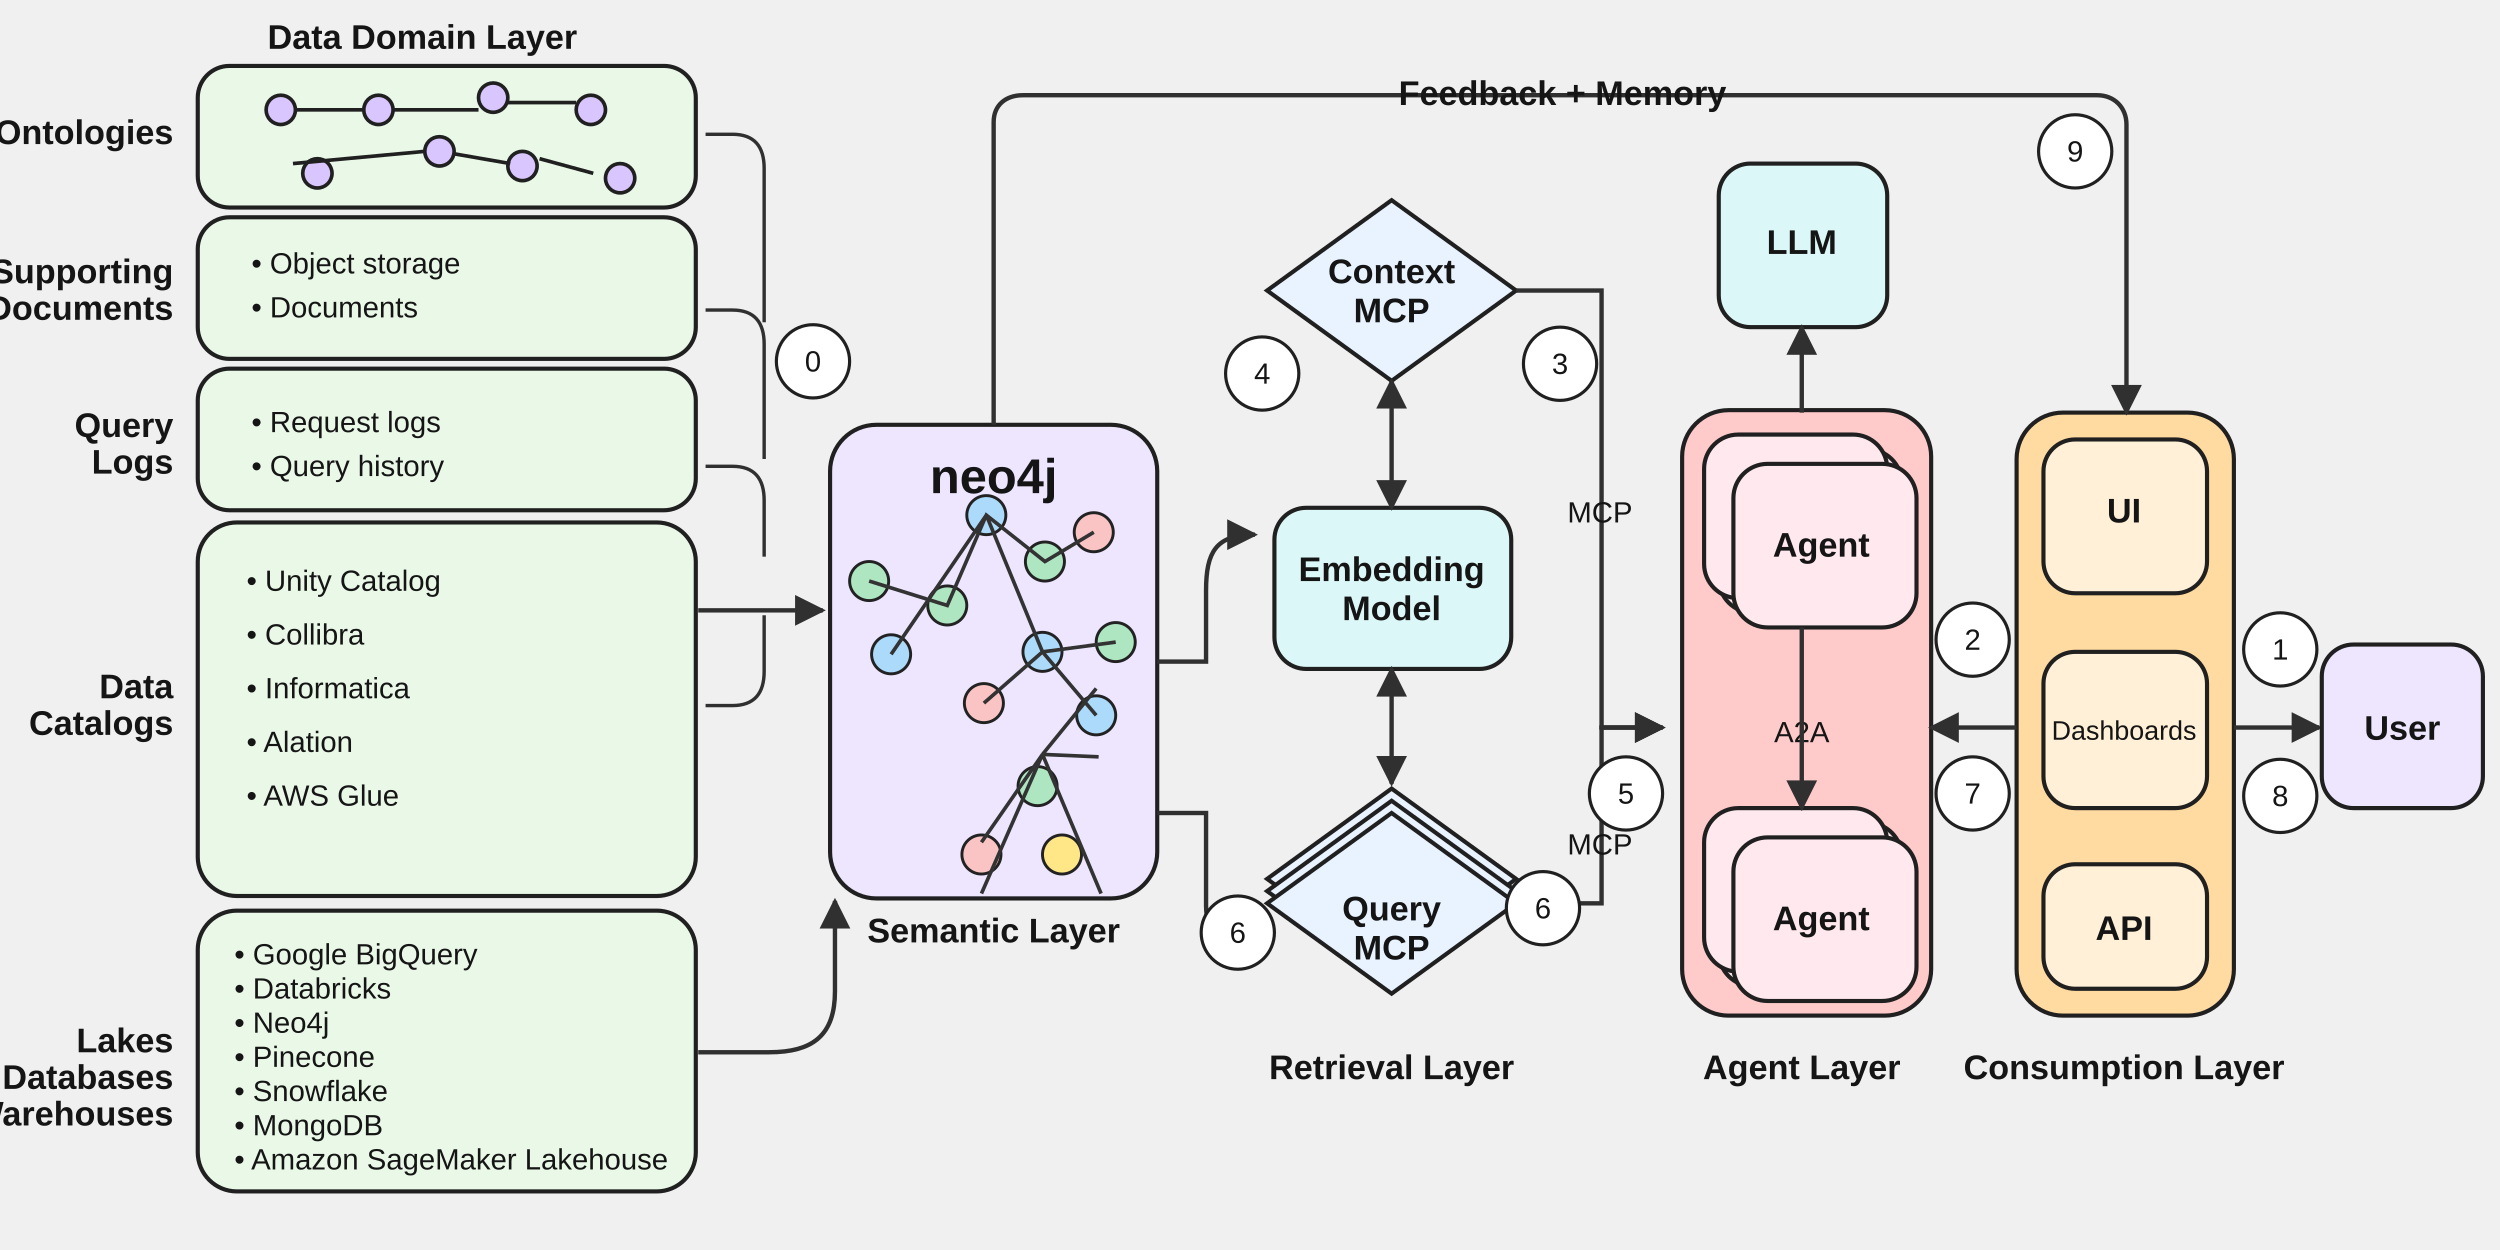
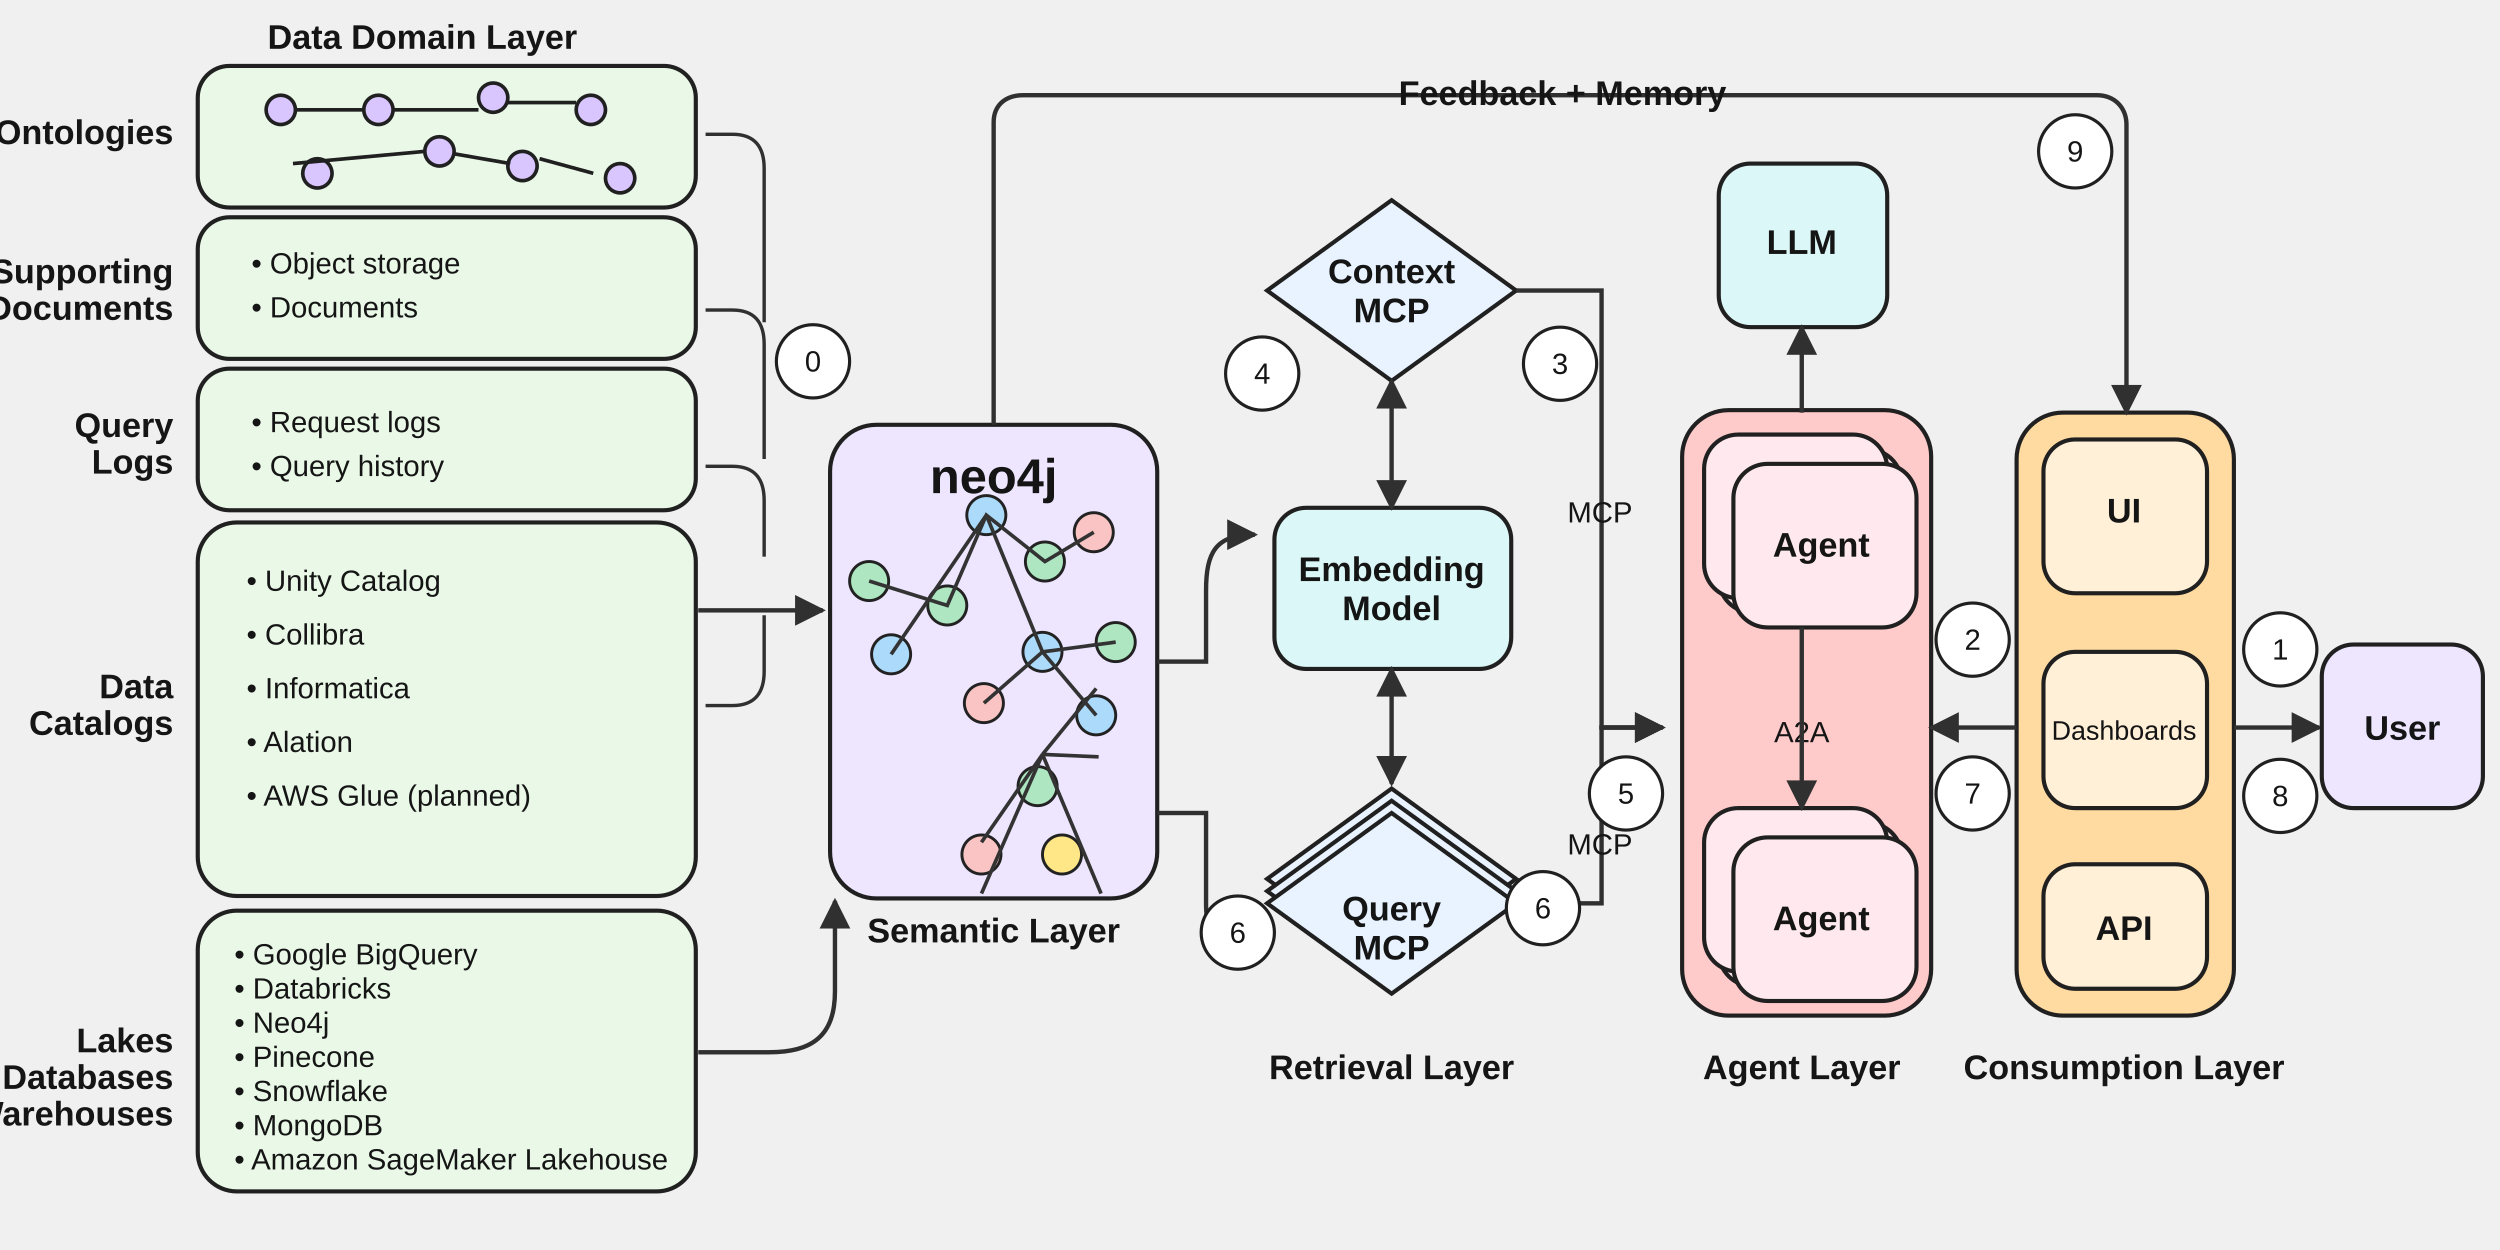
<svg xmlns="http://www.w3.org/2000/svg" width="1024" height="512" viewBox="0 0 1024 512" role="img" aria-labelledby="title desc">
  <defs>
    <marker id="arrow" viewBox="0 0 10 10" refX="9" refY="5" markerWidth="7" markerHeight="7" orient="auto-start-reverse">
      <path d="M 0 0 L 10 5 L 0 10 z" fill="#303030" />
    </marker>
    <style>
      text { font-family: Arial, Helvetica, sans-serif; fill: #151515; }
      .label { font-size: 14px; font-weight: 600; }
      .small { font-size: 12px; }
      .tiny { font-size: 11px; }
      .panel { stroke: #202020; stroke-width: 1.7; }
      .flow { fill: none; stroke: #303030; stroke-width: 1.8; marker-end: url(#arrow); }
      .flow-both { fill: none; stroke: #303030; stroke-width: 1.8; marker-start: url(#arrow); marker-end: url(#arrow); }
      .step { fill: #fff; stroke: #202020; stroke-width: 1.3; }
    </style>
  </defs>
  <text x="173" y="20" text-anchor="middle" class="label">Data Domain Layer</text>
  <g class="panel">
    <rect x="81" y="27" width="204" height="58" rx="13" fill="#e9f8e7" />
    <rect x="81" y="89" width="204" height="58" rx="13" fill="#e9f8e7" />
    <rect x="81" y="151" width="204" height="58" rx="13" fill="#e9f8e7" />
    <rect x="81" y="214" width="204" height="153" rx="16" fill="#e9f8e7" />
    <rect x="81" y="373" width="204" height="115" rx="16" fill="#e9f8e7" />
  </g>
  <text x="71" y="59" text-anchor="end" class="label">Ontologies</text>
  <g stroke="#202020" stroke-width="1.5">
    <circle cx="115" cy="45" r="6" fill="#d9c6ff" />
    <circle cx="155" cy="45" r="6" fill="#d9c6ff" />
    <circle cx="202" cy="40" r="6" fill="#d9c6ff" />
    <circle cx="242" cy="45" r="6" fill="#d9c6ff" />
    <circle cx="130" cy="71" r="6" fill="#d9c6ff" />
    <circle cx="180" cy="62" r="6" fill="#d9c6ff" />
    <circle cx="214" cy="68" r="6" fill="#d9c6ff" />
    <circle cx="254" cy="73" r="6" fill="#d9c6ff" />
    <path d="M121 45h28m12 0h35m12-3h28m-116 25 54-5m12 1 23 4m12-2 22 6" fill="none" />
  </g>
  <text x="71" y="116" text-anchor="end" class="label">Supporting</text>
  <text x="71" y="131" text-anchor="end" class="label">Documents</text>
  <g class="small">
    <text x="103" y="112">• Object storage</text>
    <text x="103" y="130">• Documents</text>
  </g>
  <text x="71" y="179" text-anchor="end" class="label">Query</text>
  <text x="71" y="194" text-anchor="end" class="label">Logs</text>
  <g class="small">
    <text x="103" y="177">• Request logs</text>
    <text x="103" y="195">• Query history</text>
  </g>
  <text x="71" y="286" text-anchor="end" class="label">Data</text>
  <text x="71" y="301" text-anchor="end" class="label">Catalogs</text>
  <g class="small">
    <text x="101" y="242">• Unity Catalog</text>
    <text x="101" y="264">• Collibra</text>
    <text x="101" y="286">• Informatica</text>
    <text x="101" y="308">• Alation</text>
-     <text x="101" y="330">• AWS Glue</text>
+     <text x="101" y="330">• AWS Glue (planned)</text>
  </g>
  <text x="71" y="431" text-anchor="end" class="label">Lakes</text>
  <text x="71" y="446" text-anchor="end" class="label">Databases</text>
  <text x="71" y="461" text-anchor="end" class="label">Warehouses</text>
  <g class="small">
    <text x="96" y="395">• Google BigQuery</text>
    <text x="96" y="409">• Databricks</text>
    <text x="96" y="423">• Neo4j</text>
    <text x="96" y="437">• Pinecone</text>
    <text x="96" y="451">• Snowflake</text>
    <text x="96" y="465">• MongoDB</text>
    <text x="96" y="479">• Amazon SageMaker Lakehouse</text>
  </g>
  <path class="flow" d="M286 250h51" />
  <path class="flow" d="M286 431h29c18 0 27-7 27-25V369" />
  <path d="M289 55h11c9 0 13 5 13 14v63" fill="none" stroke="#303030" stroke-width="1.4" />
  <path d="M289 127h11c9 0 13 5 13 14v47" fill="none" stroke="#303030" stroke-width="1.4" />
  <path d="M289 191h11c9 0 13 5 13 14v23" fill="none" stroke="#303030" stroke-width="1.4" />
  <path d="M289 289h11c9 0 13-5 13-14v-23" fill="none" stroke="#303030" stroke-width="1.4" />
  <rect x="340" y="174" width="134" height="194" rx="19" class="panel" fill="#eee6ff" />
  <text x="407" y="202" text-anchor="middle" style="font-size:20px;font-weight:bold">neo4j</text>
  <g fill="#aee6c2" stroke="#222" stroke-width="1.2">
    <circle cx="356" cy="238" r="8" />
    <circle cx="388" cy="248" r="8" />
    <circle cx="428" cy="230" r="8" />
    <circle cx="457" cy="263" r="8" />
    <circle cx="425" cy="322" r="8" />
  </g>
  <g fill="#acdafa" stroke="#222" stroke-width="1.2">
    <circle cx="365" cy="268" r="8" />
    <circle cx="404" cy="211" r="8" />
    <circle cx="427" cy="267" r="8" />
    <circle cx="449" cy="293" r="8" />
  </g>
  <g fill="#fac4c4" stroke="#222" stroke-width="1.2">
    <circle cx="448" cy="218" r="8" />
    <circle cx="403" cy="288" r="8" />
    <circle cx="402" cy="350" r="8" />
  </g>
  <g fill="#ffe787" stroke="#222" stroke-width="1.2">
    <circle cx="435" cy="350" r="8" />
  </g>
  <g stroke="#333" stroke-width="1.5">
    <path d="M356 238l32 10 16-37 24 19 20-12m-83 50 39-57m0 0 23 56 30-4m-30 4 22 26m-22-26-24 21m24 21-25 36m25-36 24 57m-24-57 22-27m-22 27-25 57m25-57 23 1" fill="none" />
  </g>
  <text x="407" y="386" text-anchor="middle" class="label">Semantic Layer</text>
  <path class="flow" d="M474 271h20c0-3 0-21 0-29 0-16 4-23 20-23" />
  <path class="flow" d="M474 333h20c0 0 0 38 0 38 0 12 7 15 23 15" />
  <g class="panel">
    <path d="M570 82l51 37-51 37-51-37z" fill="#e8f3ff" />
  </g>
  <text x="570" y="116" text-anchor="middle" class="label">Context</text>
  <text x="570" y="132" text-anchor="middle" class="label">MCP</text>
  <rect x="522" y="208" width="97" height="66" rx="13" class="panel" fill="#dcf7f7" />
  <text x="570" y="238" text-anchor="middle" class="label">Embedding</text>
  <text x="570" y="254" text-anchor="middle" class="label">Model</text>
  <path class="flow-both" d="M570 156v52" />
  <path class="flow-both" d="M570 274v47" />
  <g class="panel" fill="#e8f3ff">
    <path d="M570 323l51 37-51 37-51-37z" />
    <path d="M570 328l51 37-51 37-51-37z" />
    <path d="M570 333l51 37-51 37-51-37z" />
  </g>
  <text x="570" y="377" text-anchor="middle" class="label">Query</text>
  <text x="570" y="393" text-anchor="middle" class="label">MCP</text>
  <text x="570" y="442" text-anchor="middle" class="label">Retrieval Layer</text>
  <path class="flow" d="M621 119h35c0 0 0 179 0 179h25" />
  <text x="642" y="214" class="small">MCP</text>
  <path class="flow" d="M621 370h35c0 0 0-72 0-72h25" />
  <text x="642" y="350" class="small">MCP</text>
  <rect x="704" y="67" width="69" height="67" rx="13" class="panel" fill="#dcf7f7" />
  <text x="738" y="104" text-anchor="middle" class="label">LLM</text>
  <rect x="689" y="168" width="102" height="248" rx="19" class="panel" fill="#ffcaca" />
  <g class="panel" fill="#ffe9ee">
    <rect x="704" y="184" width="75" height="67" rx="14" />
    <rect x="698" y="178" width="75" height="67" rx="14" />
    <rect x="710" y="190" width="75" height="67" rx="14" />
    <rect x="704" y="337" width="75" height="67" rx="14" />
    <rect x="698" y="331" width="75" height="67" rx="14" />
    <rect x="710" y="343" width="75" height="67" rx="14" />
  </g>
  <text x="746" y="228" text-anchor="middle" class="label">Agent</text>
  <text x="746" y="381" text-anchor="middle" class="label">Agent</text>
  <text x="738" y="304" text-anchor="middle" class="small">A2A</text>
  <path class="flow-both" d="M738 134v35M738 257v74" />
  <text x="738" y="442" text-anchor="middle" class="label">Agent Layer</text>
  <rect x="826" y="169" width="89" height="247" rx="19" class="panel" fill="#ffdba1" />
  <g class="panel" fill="#fff0d7">
    <rect x="837" y="180" width="67" height="63" rx="13" />
    <rect x="837" y="267" width="67" height="64" rx="13" />
    <rect x="837" y="354" width="67" height="51" rx="13" />
  </g>
  <text x="870" y="214" text-anchor="middle" class="label">UI</text>
  <text x="870" y="303" text-anchor="middle" class="tiny">Dashboards</text>
  <text x="870" y="385" text-anchor="middle" class="label">API</text>
  <text x="870" y="442" text-anchor="middle" class="label">Consumption Layer</text>
  <path class="flow-both" d="M791 298h35M915 298h35" />
  <rect x="951" y="264" width="66" height="67" rx="13" class="panel" fill="#eee6ff" />
  <text x="984" y="303" text-anchor="middle" class="label">User</text>
  <path class="flow" d="M407 174V50c0-7 5-11 12-11h440c7 0 12 5 12 12v118" />
  <text x="640" y="43" text-anchor="middle" class="label">Feedback + Memory</text>
  <g class="step">
    <circle cx="333" cy="148" r="15" />
    <circle cx="517" cy="153" r="15" />
    <circle cx="639" cy="149" r="15" />
    <circle cx="666" cy="325" r="15" />
    <circle cx="632" cy="372" r="15" />
    <circle cx="507" cy="382" r="15" />
    <circle cx="808" cy="262" r="15" />
    <circle cx="808" cy="325" r="15" />
    <circle cx="934" cy="326" r="15" />
    <circle cx="850" cy="62" r="15" />
  </g>
  <g text-anchor="middle" dominant-baseline="central" class="small">
    <text x="333" y="148">0</text>
    <text x="517" y="153">4</text>
    <text x="639" y="149">3</text>
    <text x="666" y="325">5</text>
    <text x="632" y="372">6</text>
    <text x="507" y="382">6</text>
    <text x="808" y="262">2</text>
    <text x="808" y="325">7</text>
    <text x="934" y="326">8</text>
    <text x="850" y="62">9</text>
  </g>
  <g class="step">
    <circle cx="934" cy="266" r="15" />
  </g>
  <text x="934" y="266" text-anchor="middle" dominant-baseline="central" class="small">1</text>
</svg>
